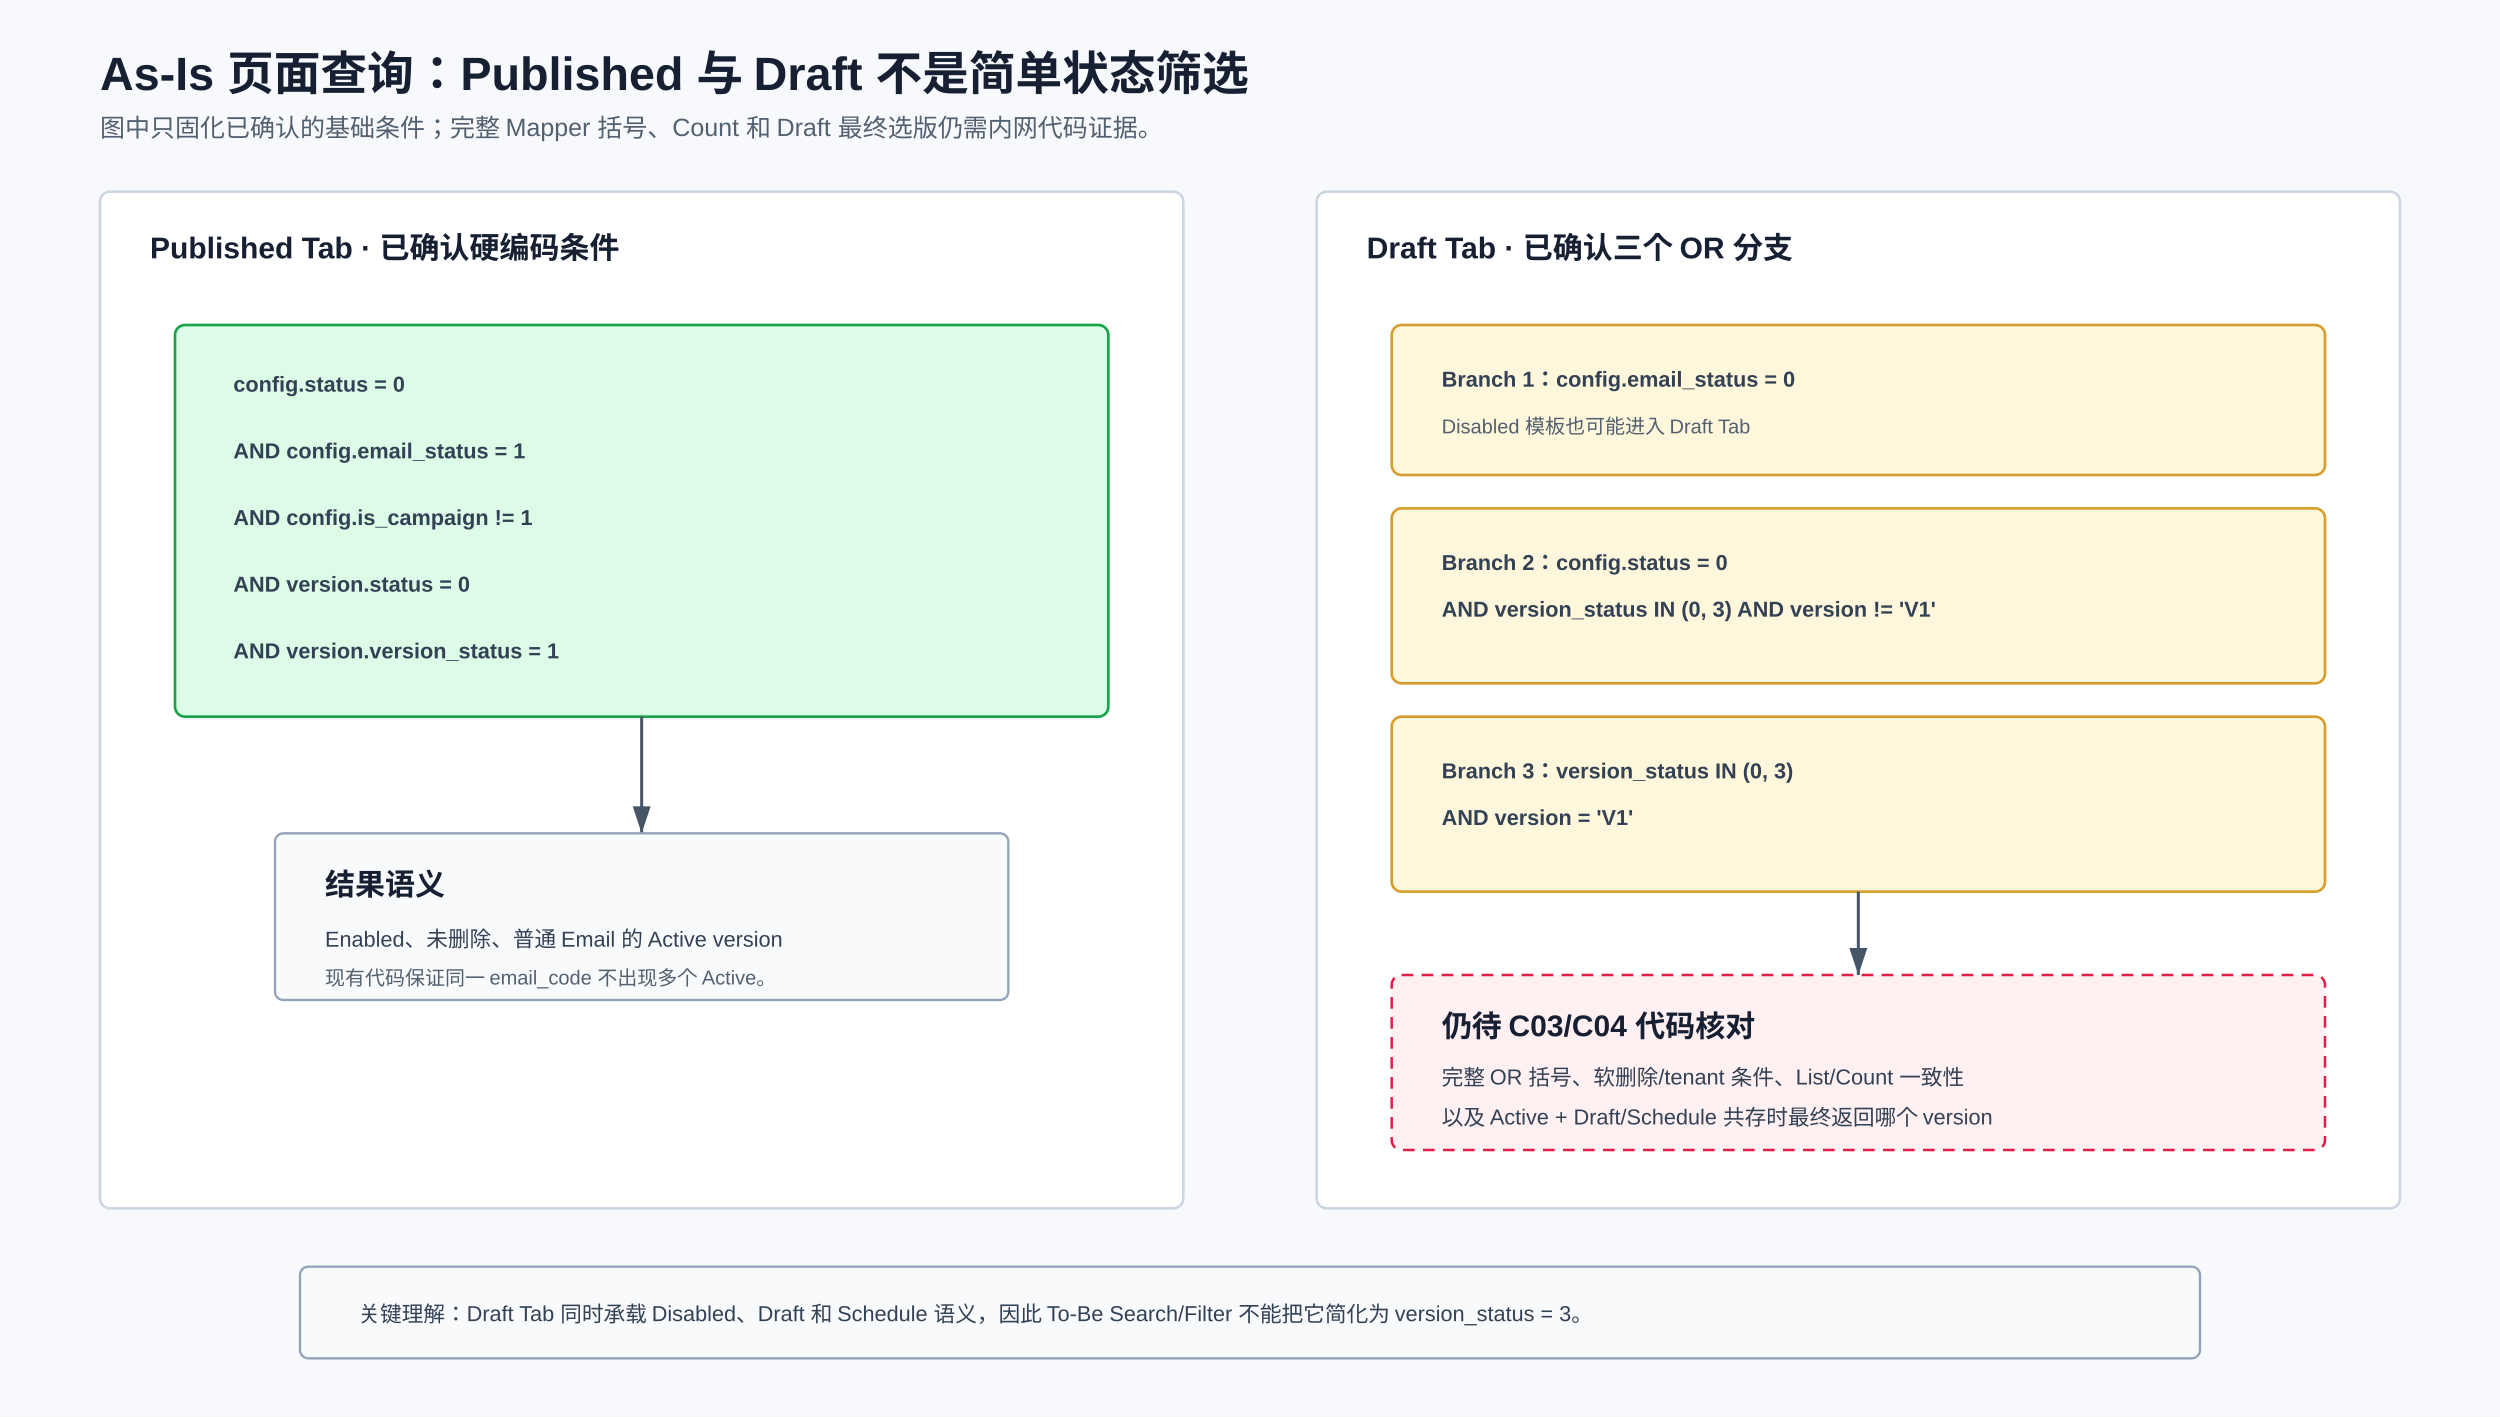
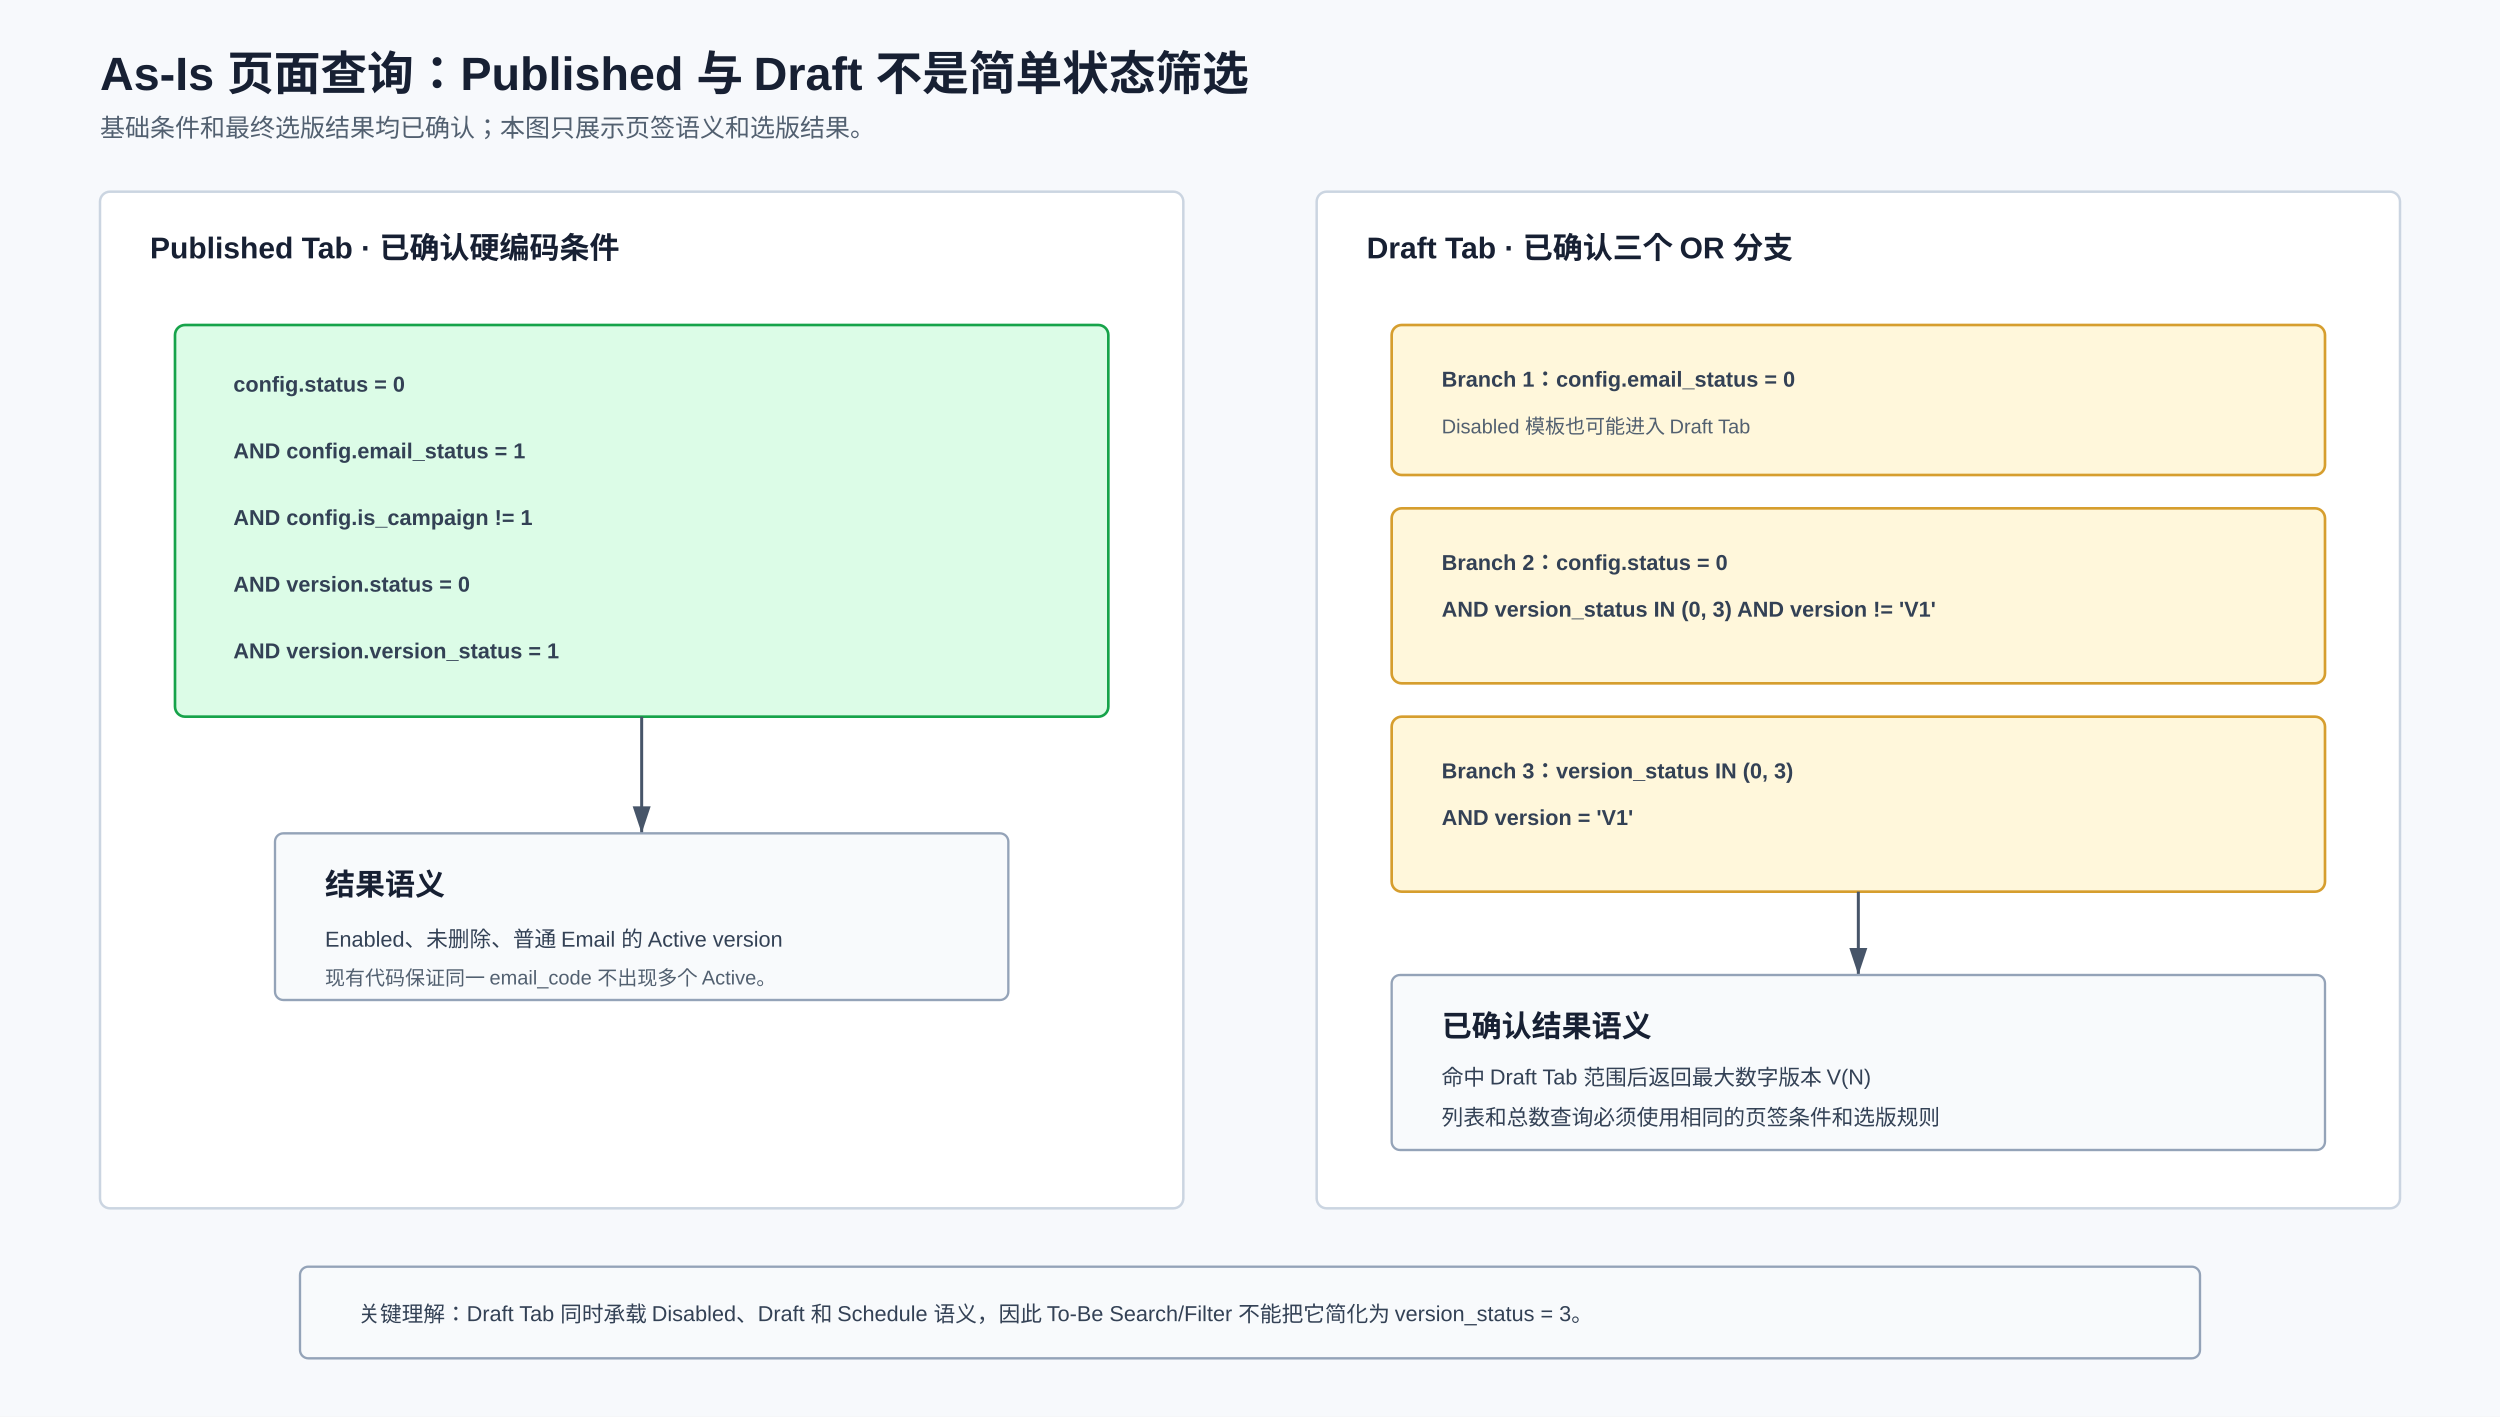
<svg xmlns="http://www.w3.org/2000/svg" width="1500" height="850" viewBox="0 0 1500 850">
  <defs>
    <marker id="arrow" markerWidth="10" markerHeight="10" refX="9" refY="3" orient="auto">
      <path d="M0 0L0 6L9 3z" fill="#475569" />
    </marker>
    <style>
      .title{font:700 28px Arial,sans-serif;fill:#172033}.subtitle{font:400 15px Arial,sans-serif;fill:#526070}.panel{fill:#fff;stroke:#cbd5e1;stroke-width:1.5;rx:6}
      .pub{fill:#dcfce7;stroke:#16a34a;stroke-width:1.6;rx:6}.draft{fill:#fff7db;stroke:#d69e2e;stroke-width:1.6;rx:6}.branch{fill:#f8fafc;stroke:#94a3b8;stroke-width:1.4;rx:5}
      .pending{fill:#fff1f2;stroke:#e11d48;stroke-width:1.5;stroke-dasharray:7 5;rx:6}.head{font:700 18px Arial,sans-serif;fill:#172033}.code{font:700 13px Arial,sans-serif;fill:#334155}
      .text{font:400 13px Arial,sans-serif;fill:#334155}.note{font:400 12px Arial,sans-serif;fill:#526070}.line{stroke:#475569;stroke-width:1.8;fill:none;marker-end:url(#arrow)}
    </style>
  </defs>
  <rect width="1500" height="850" fill="#f7f9fc" />
  <text x="60" y="54" class="title">As-Is 页面查询：Published 与 Draft 不是简单状态筛选</text>
-   <text x="60" y="82" class="subtitle">图中只固化已确认的基础条件；完整 Mapper 括号、Count 和 Draft 最终选版仍需内网代码证据。</text>
+   <text x="60" y="82" class="subtitle">基础条件和最终选版结果均已确认；本图只展示页签语义和选版结果。</text>
  <rect x="60" y="115" width="650" height="610" class="panel" />
  <text x="90" y="155" class="head">Published Tab · 已确认硬编码条件</text>
  <rect x="105" y="195" width="560" height="235" class="pub" />
  <text x="140" y="235" class="code">config.status = 0</text>
  <text x="140" y="275" class="code">AND config.email_status = 1</text>
  <text x="140" y="315" class="code">AND config.is_campaign != 1</text>
  <text x="140" y="355" class="code">AND version.status = 0</text>
  <text x="140" y="395" class="code">AND version.version_status = 1</text>
  <path d="M385 430L385 500" class="line" />
  <rect x="165" y="500" width="440" height="100" class="branch" />
  <text x="195" y="537" class="head">结果语义</text>
  <text x="195" y="568" class="text">Enabled、未删除、普通 Email 的 Active version</text>
  <text x="195" y="591" class="note">现有代码保证同一 email_code 不出现多个 Active。</text>
  <rect x="790" y="115" width="650" height="610" class="panel" />
  <text x="820" y="155" class="head">Draft Tab · 已确认三个 OR 分支</text>
  <rect x="835" y="195" width="560" height="90" class="draft" />
  <text x="865" y="232" class="code">Branch 1：config.email_status = 0</text>
  <text x="865" y="260" class="note">Disabled 模板也可能进入 Draft Tab</text>
  <rect x="835" y="305" width="560" height="105" class="draft" />
  <text x="865" y="342" class="code">Branch 2：config.status = 0</text>
  <text x="865" y="370" class="code">AND version_status IN (0, 3) AND version != 'V1'</text>
  <rect x="835" y="430" width="560" height="105" class="draft" />
  <text x="865" y="467" class="code">Branch 3：version_status IN (0, 3)</text>
  <text x="865" y="495" class="code">AND version = 'V1'</text>
  <path d="M1115 535L1115 585" class="line" />
-   <rect x="835" y="585" width="560" height="105" class="pending" />
-   <text x="865" y="622" class="head">仍待 C03/C04 代码核对</text>
-   <text x="865" y="651" class="text">完整 OR 括号、软删除/tenant 条件、List/Count 一致性</text>
-   <text x="865" y="675" class="text">以及 Active + Draft/Schedule 共存时最终返回哪个 version</text>
+   <rect x="835" y="585" width="560" height="105" class="branch" />
+   <text x="865" y="622" class="head">已确认结果语义</text>
+   <text x="865" y="651" class="text">命中 Draft Tab 范围后返回最大数字版本 V(N)</text>
+   <text x="865" y="675" class="text">列表和总数查询必须使用相同的页签条件和选版规则</text>
  <rect x="180" y="760" width="1140" height="55" class="branch" />
  <text x="215" y="793" class="text">关键理解：Draft Tab 同时承载 Disabled、Draft 和 Schedule 语义，因此 To-Be Search/Filter 不能把它简化为 version_status = 3。</text>
</svg>
